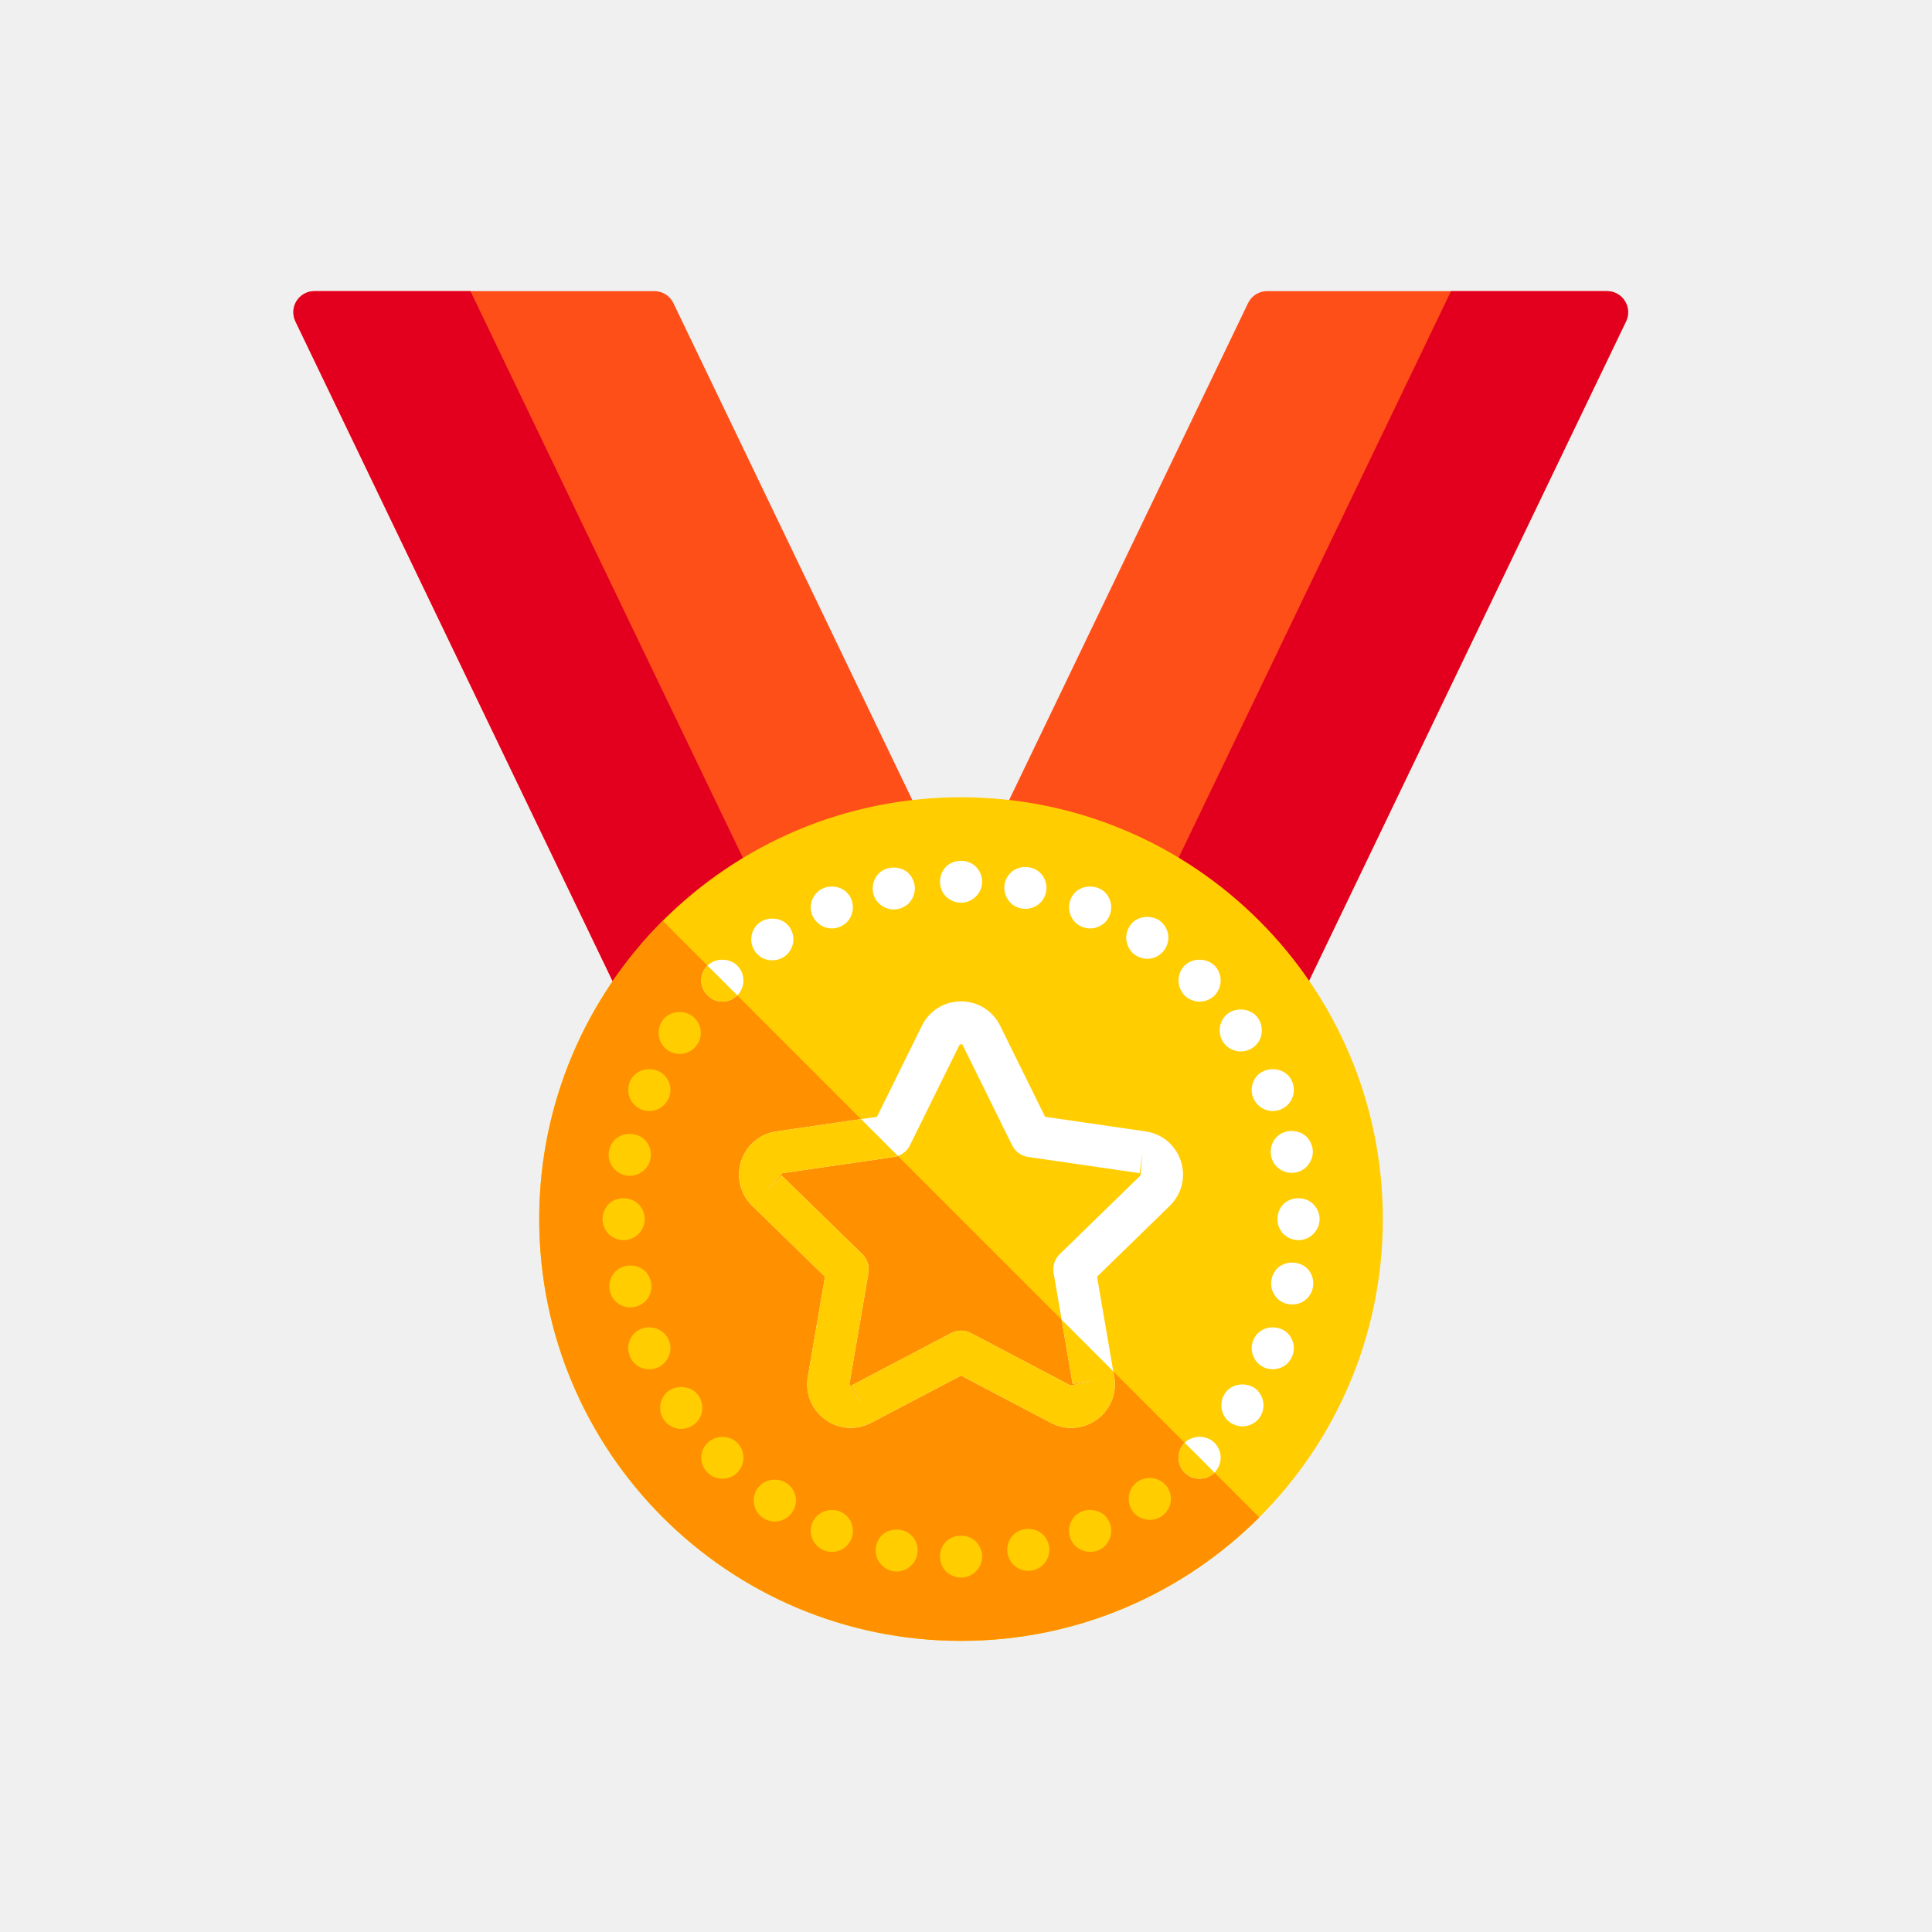
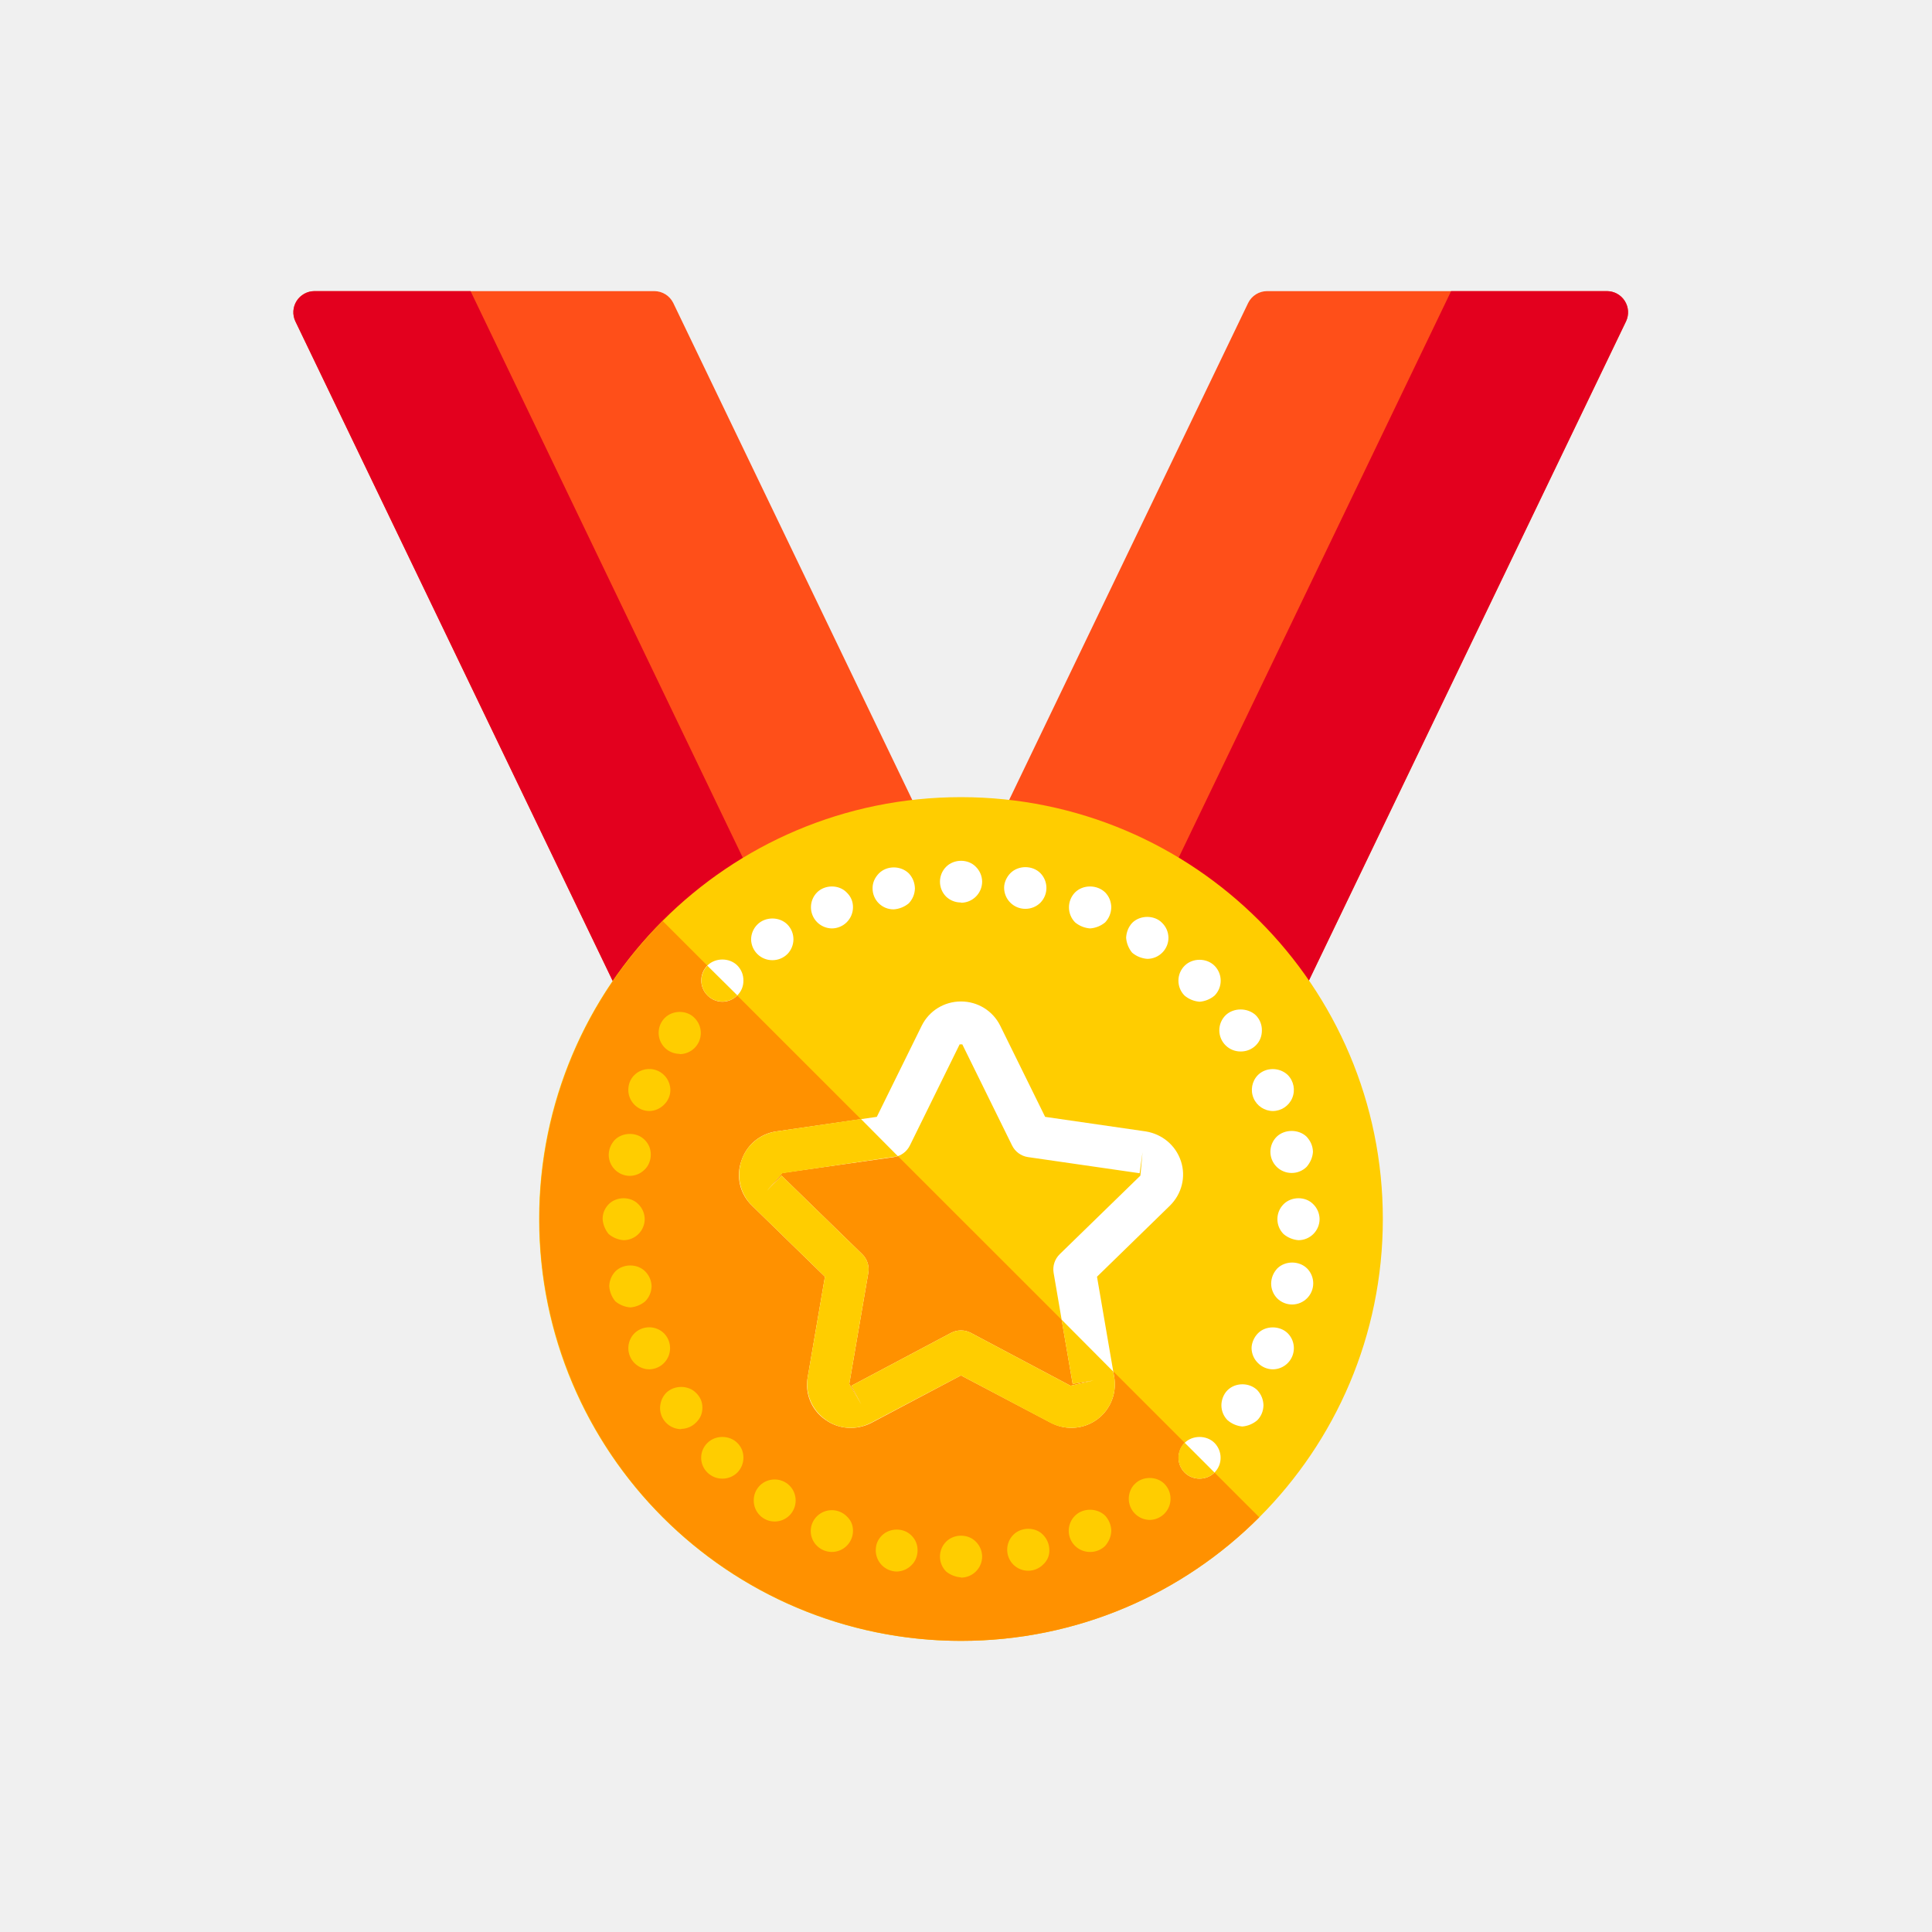
- <svg xmlns="http://www.w3.org/2000/svg" width="800px" height="800px" viewBox="0 0 73 73" version="1.1">
-   <g id="testing/best-practices" stroke="none" stroke-width="1" fill="none" fill-rule="evenodd">
-     <g id="medal" transform="translate(11, 11)" fill-rule="nonzero">
-       <path d="M26.962,19.578 L36.158,0.452 C36.291,0.176 36.569,0 36.876,0 L49.722,0 C49.995,0 50.25,0.141 50.396,0.373 C50.542,0.605 50.558,0.895 50.44,1.142 L38.249,26.5 C38.15,26.705 37.968,26.858 37.75,26.921 C37.678,26.942 37.604,26.952 37.53,26.952 C37.381,26.952 37.233,26.91 37.104,26.828 L27.254,20.596 C26.912,20.38 26.787,19.942 26.962,19.578 Z" id="Shape" fill="#FF4F19">
- 
- </path>
-       <path d="M43.826,0 L49.722,0 C49.995,0 50.25,0.141 50.396,0.373 C50.542,0.605 50.558,0.895 50.44,1.142 L38.249,26.5 C38.15,26.705 37.968,26.858 37.75,26.921 C37.678,26.942 37.604,26.952 37.53,26.952 C37.381,26.952 37.233,26.91 37.104,26.828 L32.369,23.832 L43.826,0 Z" id="Shape" fill="#E3001E">
- 
- </path>
-       <path d="M23.639,19.578 L14.444,0.452 C14.311,0.176 14.032,0 13.726,0 L0.88,0 C0.606,0 0.352,0.141 0.205,0.373 C0.06,0.605 0.044,0.895 0.162,1.142 L12.353,26.5 C12.452,26.705 12.633,26.858 12.852,26.921 C12.924,26.942 12.997,26.952 13.071,26.952 C13.221,26.952 13.369,26.91 13.498,26.828 L23.347,20.596 C23.689,20.38 23.814,19.942 23.639,19.578 Z" id="Shape" fill="#FF4F19">
- 
- </path>
-       <path d="M6.775,0 L0.88,0 C0.606,0 0.352,0.141 0.205,0.373 C0.06,0.605 0.044,0.895 0.162,1.142 L12.353,26.5 C12.452,26.705 12.633,26.858 12.852,26.921 C12.924,26.942 12.997,26.952 13.071,26.952 C13.221,26.952 13.369,26.91 13.498,26.828 L18.233,23.832 L6.775,0 Z" id="Shape" fill="#E3001E">
- 
- </path>
-       <circle id="Oval" fill="#FFCD00" cx="25.312" cy="35.062" r="15.938">
- 
- </circle>
-       <path d="M25.312,51 C29.713,51 33.697,49.216 36.581,46.332 L14.042,23.793 C11.158,26.677 9.374,30.661 9.374,35.062 C9.374,43.864 16.51,51 25.312,51 Z" id="Shape" fill="#FF9100">
- 
- </path>
-       <path d="M29.479,42.952 C29.217,42.952 28.954,42.889 28.712,42.762 L25.312,40.975 L21.912,42.762 C21.353,43.055 20.687,43.006 20.179,42.636 C19.667,42.265 19.417,41.648 19.523,41.025 L20.172,37.24 L17.421,34.56 C16.969,34.119 16.81,33.472 17.005,32.871 C17.2,32.271 17.709,31.841 18.334,31.75 L22.135,31.198 L23.835,27.754 C24.114,27.188 24.68,26.837 25.311,26.836 L25.312,26.836 C25.943,26.836 26.509,27.188 26.789,27.754 L28.488,31.198 L32.288,31.75 C32.914,31.841 33.423,32.271 33.618,32.871 C33.813,33.472 33.654,34.119 33.202,34.559 L30.451,37.24 L31.101,41.025 C31.207,41.648 30.957,42.265 30.445,42.636 C30.157,42.846 29.819,42.952 29.479,42.952 Z M18.534,33.418 L21.585,36.391 C21.772,36.575 21.858,36.838 21.814,37.097 L21.094,41.295 L21.541,42.056 L21.171,41.351 L24.941,39.369 C25.173,39.247 25.45,39.247 25.682,39.369 L29.452,41.351 L30.315,41.16 L29.53,41.295 L28.81,37.097 C28.765,36.838 28.851,36.575 29.038,36.391 L32.089,33.418 L32.174,32.539 L32.059,33.328 L27.845,32.715 C27.585,32.677 27.361,32.514 27.245,32.279 L25.36,28.46 C25.36,28.46 25.312,28.46 25.284,28.46 C25.272,28.46 25.264,28.46 25.264,28.46 L23.379,32.279 C23.263,32.514 23.038,32.677 22.779,32.715 L18.564,33.328 L17.978,33.989 L18.534,33.418 Z" id="Shape" fill="#FFFFFF">
- 
- </path>
-       <path d="M38.064,35.859 C37.856,35.859 37.649,35.771 37.497,35.628 C37.346,35.477 37.267,35.269 37.267,35.062 C37.267,34.855 37.346,34.648 37.497,34.497 C37.792,34.202 38.326,34.202 38.621,34.497 C38.773,34.648 38.861,34.855 38.861,35.062 C38.861,35.269 38.773,35.477 38.621,35.628 C38.478,35.771 38.271,35.859 38.064,35.859 Z" id="Shape" fill="#FFFFFF">
- 
- </path>
-       <path d="M25.314,23.109 C25.098,23.109 24.899,23.021 24.747,22.878 C24.596,22.727 24.517,22.519 24.517,22.312 C24.517,22.105 24.596,21.898 24.747,21.747 C25.042,21.452 25.576,21.452 25.871,21.747 C26.023,21.898 26.111,22.105 26.111,22.312 C26.111,22.519 26.023,22.727 25.871,22.878 C25.728,23.021 25.521,23.109 25.314,23.109 Z" id="Shape" fill="#FFFFFF">
- 
- </path>
-       <path d="M16.293,26.847 C16.086,26.847 15.878,26.759 15.735,26.607 C15.583,26.464 15.496,26.257 15.496,26.05 C15.496,25.835 15.583,25.627 15.735,25.484 C16.022,25.189 16.564,25.189 16.859,25.484 C17.01,25.635 17.09,25.835 17.09,26.05 C17.09,26.257 17.01,26.464 16.859,26.607 C16.707,26.759 16.508,26.847 16.293,26.847 Z" id="Shape" fill="#FFFFFF">
- 
- </path>
-       <path d="M34.326,44.872 C34.119,44.872 33.911,44.792 33.76,44.641 C33.617,44.497 33.529,44.29 33.529,44.075 C33.529,43.868 33.617,43.661 33.76,43.517 C34.063,43.214 34.589,43.214 34.892,43.517 C35.035,43.661 35.123,43.868 35.123,44.075 C35.123,44.29 35.035,44.489 34.892,44.641 C34.74,44.792 34.533,44.872 34.326,44.872 Z" id="Shape" fill="#FFFFFF">
- 
- </path>
-       <path d="M34.326,26.847 C34.119,26.847 33.911,26.759 33.76,26.616 C33.617,26.464 33.529,26.257 33.529,26.05 C33.529,25.835 33.617,25.627 33.76,25.484 C34.055,25.189 34.589,25.189 34.892,25.484 C35.035,25.627 35.123,25.835 35.123,26.05 C35.123,26.257 35.035,26.464 34.892,26.616 C34.74,26.759 34.533,26.847 34.326,26.847 Z" id="Shape" fill="#FFFFFF">
- 
- </path>
-       <path d="M37.091,30.982 C36.884,30.982 36.677,30.895 36.525,30.743 C36.382,30.6 36.294,30.393 36.294,30.186 C36.294,29.97 36.382,29.763 36.525,29.62 C36.828,29.325 37.354,29.325 37.657,29.62 C37.801,29.763 37.888,29.97 37.888,30.186 C37.888,30.393 37.801,30.6 37.657,30.743 C37.506,30.895 37.298,30.982 37.091,30.982 Z" id="Shape" fill="#FFFFFF">
- 
- </path>
-       <path d="M20.428,24.081 C20.221,24.081 20.014,23.994 19.871,23.843 C19.719,23.699 19.632,23.492 19.632,23.284 C19.632,23.078 19.719,22.87 19.871,22.719 C20.165,22.424 20.7,22.424 20.994,22.719 C21.146,22.87 21.225,23.069 21.225,23.284 C21.225,23.492 21.146,23.699 20.994,23.85 C20.843,23.994 20.644,24.081 20.428,24.081 Z" id="Shape" fill="#FFFFFF">
- 
- </path>
-       <path d="M37.091,40.736 C36.884,40.736 36.677,40.657 36.525,40.505 C36.382,40.353 36.294,40.154 36.294,39.939 C36.294,39.732 36.382,39.525 36.525,39.381 C36.82,39.079 37.362,39.079 37.657,39.381 C37.801,39.525 37.888,39.732 37.888,39.939 C37.888,40.154 37.801,40.353 37.657,40.505 C37.506,40.657 37.298,40.736 37.091,40.736 Z" id="Shape" fill="#FFFFFF">
- 
- </path>
-       <path d="M30.19,24.081 C29.983,24.081 29.776,23.994 29.624,23.85 C29.481,23.699 29.393,23.492 29.393,23.284 C29.393,23.069 29.481,22.862 29.624,22.719 C29.919,22.424 30.453,22.424 30.756,22.719 C30.9,22.87 30.987,23.069 30.987,23.284 C30.987,23.492 30.9,23.699 30.756,23.85 C30.605,23.994 30.398,24.081 30.19,24.081 Z" id="Shape" fill="#FFFFFF">
- 
- </path>
-       <path d="M37.809,33.317 C37.593,33.317 37.386,33.229 37.243,33.086 C37.091,32.935 37.012,32.727 37.012,32.52 C37.012,32.313 37.091,32.106 37.243,31.954 C37.538,31.66 38.072,31.66 38.367,31.954 C38.518,32.106 38.605,32.313 38.605,32.52 C38.605,32.727 38.517,32.934 38.367,33.086 C38.223,33.229 38.016,33.317 37.809,33.317 Z" id="Shape" fill="#FFFFFF">
- 
- </path>
-       <path d="M22.771,23.364 C22.556,23.364 22.357,23.277 22.206,23.133 C22.054,22.982 21.975,22.783 21.975,22.567 C21.975,22.36 22.054,22.153 22.206,22.002 C22.501,21.707 23.034,21.707 23.337,22.002 C23.48,22.153 23.568,22.36 23.568,22.567 C23.568,22.774 23.48,22.982 23.337,23.133 C23.186,23.277 22.979,23.364 22.771,23.364 Z" id="Shape" fill="#FFFFFF">
- 
- </path>
-       <path d="M35.944,42.895 C35.736,42.895 35.529,42.808 35.378,42.665 C35.234,42.513 35.147,42.314 35.147,42.099 C35.147,41.892 35.234,41.685 35.378,41.533 C35.673,41.238 36.215,41.238 36.51,41.533 C36.653,41.685 36.741,41.892 36.741,42.099 C36.741,42.314 36.653,42.513 36.51,42.665 C36.358,42.808 36.151,42.895 35.944,42.895 Z" id="Shape" fill="#FFFFFF">
- 
- </path>
-       <path d="M32.35,25.229 C32.143,25.229 31.936,25.141 31.784,24.998 C31.641,24.846 31.553,24.639 31.553,24.432 C31.553,24.217 31.641,24.018 31.784,23.866 C32.079,23.571 32.621,23.571 32.908,23.866 C33.059,24.01 33.146,24.217 33.146,24.432 C33.146,24.639 33.059,24.846 32.908,24.998 C32.764,25.141 32.557,25.229 32.35,25.229 Z" id="Shape" fill="#FFFFFF">
- 
- </path>
-       <path d="M35.88,28.727 C35.673,28.727 35.466,28.647 35.315,28.496 C35.171,28.353 35.083,28.145 35.083,27.93 C35.083,27.723 35.171,27.516 35.315,27.364 C35.617,27.07 36.143,27.07 36.446,27.364 C36.597,27.516 36.677,27.723 36.677,27.93 C36.677,28.145 36.597,28.352 36.446,28.496 C36.294,28.647 36.095,28.727 35.88,28.727 Z" id="Shape" fill="#FFFFFF">
- 
- </path>
-       <path d="M18.182,25.285 C17.966,25.285 17.767,25.205 17.616,25.054 C17.472,24.91 17.385,24.703 17.385,24.496 C17.385,24.281 17.472,24.074 17.616,23.93 C17.911,23.635 18.452,23.635 18.747,23.93 C18.891,24.073 18.978,24.281 18.978,24.496 C18.978,24.703 18.891,24.91 18.747,25.054 C18.596,25.205 18.389,25.285 18.182,25.285 Z" id="Shape" fill="#FFFFFF">
- 
- </path>
-       <path d="M37.824,38.29 C37.617,38.29 37.41,38.21 37.258,38.059 C37.115,37.907 37.027,37.708 37.027,37.493 C37.027,37.286 37.115,37.078 37.258,36.927 C37.561,36.632 38.087,36.632 38.39,36.927 C38.542,37.078 38.621,37.286 38.621,37.493 C38.621,37.708 38.542,37.907 38.39,38.059 C38.239,38.21 38.04,38.29 37.824,38.29 Z" id="Shape" fill="#FFFFFF">
- 
- </path>
-       <path d="M27.744,23.34 C27.529,23.34 27.329,23.261 27.178,23.109 C27.034,22.958 26.947,22.759 26.947,22.544 C26.947,22.336 27.034,22.129 27.178,21.986 C27.473,21.683 28.007,21.683 28.31,21.986 C28.453,22.129 28.541,22.336 28.541,22.544 C28.541,22.759 28.453,22.966 28.31,23.109 C28.158,23.261 27.951,23.34 27.744,23.34 Z" id="Shape" fill="#FFFFFF">
- 
- </path>
-       <path d="M29.479,42.952 C29.819,42.952 30.157,42.846 30.445,42.636 C30.957,42.265 31.207,41.648 31.101,41.025 L31.064,40.815 L29.113,38.864 L29.53,41.295 L30.315,41.16 L29.452,41.351 L25.682,39.369 C25.45,39.246 25.173,39.246 24.941,39.369 L21.171,41.351 L21.541,42.056 L21.094,41.295 L21.814,37.097 C21.858,36.838 21.772,36.574 21.585,36.391 L18.534,33.418 L17.978,33.989 L18.564,33.327 L22.778,32.715 C22.829,32.707 22.877,32.692 22.924,32.675 L21.534,31.285 L18.334,31.75 C17.709,31.841 17.2,32.271 17.005,32.871 C16.81,33.472 16.969,34.118 17.421,34.559 L20.172,37.24 L19.523,41.025 C19.417,41.647 19.667,42.264 20.178,42.636 C20.687,43.006 21.353,43.054 21.911,42.761 L25.311,40.974 L28.711,42.761 C28.954,42.889 29.217,42.952 29.479,42.952 Z" id="Shape" fill="#FFCD00">
- 
- </path>
-       <path d="M12.564,35.859 C12.356,35.859 12.149,35.771 11.997,35.628 C11.854,35.477 11.767,35.269 11.767,35.062 C11.767,34.855 11.854,34.648 11.997,34.497 C12.292,34.202 12.826,34.202 13.121,34.497 C13.273,34.648 13.361,34.855 13.361,35.062 C13.361,35.269 13.273,35.477 13.121,35.628 C12.978,35.771 12.771,35.859 12.564,35.859 Z" id="Shape" fill="#FFCD00">
- 
- </path>
-       <path d="M25.314,48.609 C25.106,48.609 24.899,48.521 24.747,48.378 C24.596,48.227 24.517,48.019 24.517,47.812 C24.517,47.605 24.596,47.398 24.747,47.247 C25.051,46.952 25.576,46.952 25.871,47.247 C26.023,47.398 26.111,47.605 26.111,47.812 C26.111,48.019 26.023,48.227 25.871,48.378 C25.728,48.521 25.521,48.609 25.314,48.609 Z" id="Shape" fill="#FFCD00">
- 
- </path>
-       <path d="M16.293,44.872 C16.086,44.872 15.878,44.792 15.735,44.641 C15.583,44.489 15.496,44.282 15.496,44.075 C15.496,43.868 15.583,43.661 15.735,43.517 C16.03,43.222 16.564,43.214 16.859,43.517 C17.01,43.661 17.09,43.868 17.09,44.075 C17.09,44.282 17.01,44.489 16.859,44.641 C16.716,44.792 16.508,44.872 16.293,44.872 Z" id="Shape" fill="#FFCD00">
- 
- </path>
-       <path d="M13.536,40.736 C13.32,40.736 13.113,40.657 12.97,40.505 C12.818,40.353 12.739,40.146 12.739,39.939 C12.739,39.732 12.818,39.525 12.97,39.381 C13.265,39.079 13.799,39.079 14.094,39.381 C14.245,39.525 14.333,39.732 14.333,39.939 C14.333,40.146 14.245,40.353 14.094,40.505 C13.95,40.657 13.743,40.736 13.536,40.736 Z" id="Shape" fill="#FFCD00">
- 
- </path>
-       <path d="M30.19,47.637 C29.983,47.637 29.776,47.557 29.624,47.406 C29.481,47.263 29.393,47.055 29.393,46.84 C29.393,46.633 29.481,46.426 29.624,46.274 C29.927,45.979 30.453,45.979 30.756,46.274 C30.9,46.426 30.987,46.633 30.987,46.84 C30.987,47.047 30.9,47.254 30.756,47.406 C30.605,47.557 30.398,47.637 30.19,47.637 Z" id="Shape" fill="#FFCD00">
- 
- </path>
-       <path d="M13.536,30.982 C13.32,30.982 13.113,30.895 12.97,30.743 C12.818,30.6 12.739,30.393 12.739,30.186 C12.739,29.97 12.818,29.763 12.97,29.62 C13.265,29.325 13.799,29.325 14.094,29.62 C14.245,29.771 14.333,29.97 14.333,30.186 C14.333,30.393 14.245,30.6 14.094,30.743 C13.95,30.895 13.743,30.982 13.536,30.982 Z" id="Shape" fill="#FFCD00">
- 
- </path>
-       <path d="M20.428,47.637 C20.221,47.637 20.014,47.557 19.871,47.406 C19.719,47.254 19.632,47.055 19.632,46.84 C19.632,46.633 19.719,46.426 19.871,46.282 C20.165,45.979 20.7,45.979 20.994,46.282 C21.146,46.426 21.225,46.633 21.225,46.84 C21.225,47.055 21.146,47.254 20.994,47.406 C20.851,47.557 20.644,47.637 20.428,47.637 Z" id="Shape" fill="#FFCD00">
- 
- </path>
-       <path d="M12.818,38.401 C12.611,38.401 12.404,38.313 12.253,38.17 C12.109,38.019 12.022,37.811 12.022,37.604 C12.022,37.397 12.11,37.19 12.253,37.039 C12.555,36.744 13.081,36.744 13.384,37.039 C13.528,37.19 13.615,37.397 13.615,37.604 C13.615,37.811 13.528,38.019 13.384,38.17 C13.233,38.313 13.025,38.401 12.818,38.401 Z" id="Shape" fill="#FFCD00">
- 
- </path>
-       <path d="M27.855,48.354 C27.641,48.354 27.433,48.267 27.29,48.123 C27.138,47.972 27.059,47.765 27.059,47.557 C27.059,47.35 27.138,47.143 27.29,46.991 C27.585,46.696 28.118,46.696 28.413,46.991 C28.564,47.143 28.652,47.35 28.652,47.557 C28.652,47.765 28.564,47.972 28.413,48.123 C28.27,48.267 28.063,48.354 27.855,48.354 Z" id="Shape" fill="#FFCD00">
- 
- </path>
-       <path d="M14.683,28.823 C14.468,28.823 14.261,28.735 14.117,28.592 C13.966,28.44 13.886,28.233 13.886,28.026 C13.886,27.811 13.966,27.612 14.117,27.46 C14.412,27.165 14.946,27.165 15.241,27.46 C15.393,27.612 15.48,27.819 15.48,28.026 C15.48,28.233 15.393,28.44 15.241,28.592 C15.098,28.735 14.891,28.823 14.683,28.823 Z" id="Shape" fill="#FFCD00">
- 
- </path>
-       <path d="M18.277,46.49 C18.062,46.49 17.855,46.402 17.712,46.258 C17.56,46.107 17.481,45.908 17.481,45.693 C17.481,45.485 17.56,45.278 17.712,45.135 C18.006,44.832 18.54,44.832 18.835,45.135 C18.986,45.278 19.074,45.485 19.074,45.693 C19.074,45.908 18.986,46.107 18.835,46.258 C18.692,46.402 18.484,46.49 18.277,46.49 Z" id="Shape" fill="#FFCD00">
- 
- </path>
-       <path d="M14.739,42.991 C14.532,42.991 14.325,42.904 14.173,42.752 C14.03,42.609 13.942,42.402 13.942,42.194 C13.942,41.979 14.03,41.78 14.173,41.629 C14.476,41.334 15.01,41.334 15.305,41.629 C15.456,41.78 15.536,41.979 15.536,42.194 C15.536,42.402 15.456,42.609 15.305,42.752 C15.154,42.904 14.955,42.991 14.739,42.991 Z" id="Shape" fill="#FFCD00">
- 
- </path>
-       <path d="M32.445,46.426 C32.231,46.426 32.024,46.346 31.88,46.195 C31.729,46.051 31.648,45.844 31.648,45.629 C31.648,45.422 31.729,45.214 31.88,45.071 C32.167,44.776 32.708,44.768 33.003,45.071 C33.155,45.214 33.242,45.422 33.242,45.629 C33.242,45.844 33.155,46.051 33.003,46.195 C32.86,46.346 32.653,46.426 32.445,46.426 Z" id="Shape" fill="#FFCD00">
- 
- </path>
-       <path d="M12.794,33.429 C12.587,33.429 12.38,33.341 12.228,33.19 C12.085,33.046 11.997,32.839 11.997,32.632 C11.997,32.417 12.085,32.217 12.228,32.066 C12.523,31.771 13.066,31.771 13.361,32.066 C13.512,32.217 13.591,32.417 13.591,32.632 C13.591,32.839 13.512,33.046 13.361,33.19 C13.209,33.341 13.002,33.429 12.794,33.429 Z" id="Shape" fill="#FFCD00">
- 
- </path>
-       <path d="M22.875,48.378 C22.668,48.378 22.461,48.29 22.317,48.139 C22.166,47.996 22.086,47.788 22.086,47.581 C22.086,47.366 22.166,47.159 22.317,47.016 C22.612,46.721 23.146,46.721 23.441,47.016 C23.592,47.159 23.672,47.366 23.672,47.581 C23.672,47.788 23.592,47.996 23.441,48.139 C23.298,48.29 23.091,48.378 22.875,48.378 Z" id="Shape" fill="#FFCD00">
- 
- </path>
-       <path d="M15.734,25.485 C15.583,25.628 15.496,25.835 15.496,26.05 C15.496,26.257 15.583,26.464 15.735,26.607 C15.878,26.759 16.086,26.847 16.293,26.847 C16.507,26.847 16.706,26.759 16.857,26.608 L15.734,25.485 Z" id="Shape" fill="#FFCD00">
- 
- </path>
-       <path d="M34.326,44.872 C34.533,44.872 34.739,44.792 34.891,44.642 L33.764,43.515 C33.763,43.516 33.762,43.516 33.76,43.517 C33.617,43.661 33.529,43.868 33.529,44.075 C33.529,44.29 33.617,44.497 33.76,44.641 C33.911,44.792 34.119,44.872 34.326,44.872 Z" id="Shape" fill="#FFCD00">
- 
- </path>
-     </g>
+ <svg xmlns="http://www.w3.org/2000/svg" width="800" height="800" viewBox="0 0 73 73">
+   <g fill="none" fill-rule="nonzero" transform="translate(11 11)">
+     <path fill="#ff4f19" d="M26.96 19.58 36.16.45a.8.8 0 0 1 .72-.45h12.84a.8.8 0 0 1 .72 1.14L38.24 26.5a.8.8 0 0 1-1.14.33l-9.85-6.23a.8.8 0 0 1-.29-1.02" />
+     <path fill="#e3001e" d="M43.83 0h5.9a.8.8 0 0 1 .71 1.14L38.24 26.5a.8.8 0 0 1-1.14.33l-4.73-3z" />
+     <path fill="#ff4f19" d="M23.64 19.58 14.44.45a.8.8 0 0 0-.71-.45H.88a.8.8 0 0 0-.72 1.14l12.2 25.36a.8.8 0 0 0 1.14.33l9.85-6.23a.8.8 0 0 0 .29-1.02" />
+     <path fill="#e3001e" d="M6.78 0H.88a.8.8 0 0 0-.72 1.14l12.2 25.36a.8.8 0 0 0 1.14.33l4.73-3z" />
+     <circle cx="25.31" cy="35.06" r="15.94" fill="#ffcd00" />
+     <path fill="#ff9100" d="M25.31 51c4.4 0 8.39-1.78 11.27-4.67L14.04 23.8A15.94 15.94 0 0 0 25.31 51" />
+     <path fill="#fff" d="M29.48 42.95q-.4 0-.77-.19l-3.4-1.79-3.4 1.8c-.56.28-1.22.24-1.73-.13a1.6 1.6 0 0 1-.66-1.61l.65-3.79-2.75-2.68a1.6 1.6 0 0 1-.41-1.69c.19-.6.7-1.03 1.32-1.12l3.8-.55 1.7-3.45c.28-.56.85-.91 1.48-.91s1.2.35 1.48.91l1.7 3.45 3.8.55c.62.1 1.13.52 1.33 1.12s.03 1.25-.42 1.69l-2.75 2.68.65 3.79a1.64 1.64 0 0 1-1.62 1.92m-10.95-9.53 3.05 2.97a.8.8 0 0 1 .23.7l-.72 4.2.45.77-.37-.7 3.77-2a.8.8 0 0 1 .74 0l3.77 2 .87-.2-.79.13-.72-4.2a.8.8 0 0 1 .23-.7l3.05-2.97.08-.88-.11.79-4.22-.61a.8.8 0 0 1-.6-.44l-1.88-3.82h-.1l-1.88 3.82a.8.8 0 0 1-.6.44l-4.22.6-.58.67zM38.06 35.86a1 1 0 0 1-.56-.23.8.8 0 0 1 0-1.13c.3-.3.83-.3 1.12 0a.8.8 0 0 1 .24.56.8.8 0 0 1-.8.8M25.31 23.1a.8.8 0 0 1-.56-.22.8.8 0 0 1 0-1.13c.3-.3.83-.3 1.12 0a.8.8 0 0 1 .24.56.8.8 0 0 1-.8.8M16.3 26.85a.8.8 0 0 1-.57-.24.8.8 0 0 1 0-1.13c.3-.3.83-.3 1.13 0q.23.24.23.57t-.23.56a.8.8 0 0 1-.57.24M34.33 44.87a.8.8 0 0 1-.57-.23.8.8 0 0 1-.23-.56q.01-.33.23-.56c.3-.3.83-.3 1.13 0a.8.8 0 0 1 .23.56q0 .32-.23.56a.8.8 0 0 1-.56.23M34.33 26.85a1 1 0 0 1-.57-.23.8.8 0 0 1 0-1.13c.3-.3.83-.3 1.13 0a.8.8 0 0 1 0 1.13 1 1 0 0 1-.56.23M37.1 30.98a.8.8 0 0 1-.57-1.36c.3-.3.82-.3 1.13 0a.8.8 0 0 1-.57 1.36M20.43 24.08a.8.8 0 0 1-.56-.24.8.8 0 0 1 0-1.12c.3-.3.83-.3 1.12 0q.24.23.24.56a.8.8 0 0 1-.24.57.8.8 0 0 1-.56.23M37.1 40.74a.8.8 0 0 1-.57-.24.8.8 0 0 1-.24-.56c0-.2.1-.42.24-.56.29-.3.83-.3 1.13 0a.8.8 0 0 1 0 1.12.8.8 0 0 1-.57.24M30.19 24.08a1 1 0 0 1-.57-.23.81.81 0 0 1 0-1.13c.3-.3.83-.3 1.14 0q.22.23.23.56-.01.33-.23.57a1 1 0 0 1-.57.23M37.8 33.32a.8.8 0 0 1-.56-.23.8.8 0 0 1 0-1.14c.3-.29.83-.29 1.13 0q.23.25.24.57-.02.31-.24.57a.8.8 0 0 1-.56.23M22.77 23.36a.79.79 0 0 1-.8-.8q0-.31.24-.56c.3-.3.82-.3 1.13 0q.22.24.23.57-.01.32-.23.56a1 1 0 0 1-.57.23M35.94 42.9a1 1 0 0 1-.56-.24.8.8 0 0 1-.23-.56c0-.2.08-.42.23-.57.3-.3.83-.3 1.13 0q.22.24.23.57-.01.33-.23.56a1 1 0 0 1-.57.24M32.35 25.23a1 1 0 0 1-.57-.23 1 1 0 0 1-.23-.57q.02-.33.23-.56c.3-.3.84-.3 1.13 0q.23.23.24.56a.8.8 0 0 1-.8.8M35.88 28.73a.8.8 0 0 1-.57-.23.8.8 0 0 1 0-1.14c.3-.29.83-.29 1.14 0a.8.8 0 0 1 .23.57q0 .34-.23.57a.8.8 0 0 1-.57.23M18.18 25.28a.8.8 0 0 1-.8-.78.8.8 0 0 1 .24-.57c.3-.3.83-.3 1.13 0a.8.8 0 0 1 .23.57.8.8 0 0 1-.23.55.8.8 0 0 1-.57.23M37.82 38.29a.8.8 0 0 1-.56-.23.8.8 0 0 1-.23-.57q.01-.32.23-.56c.3-.3.83-.3 1.13 0a.8.8 0 0 1 .23.56.8.8 0 0 1-.8.8M27.74 23.34a.8.8 0 0 1-.8-.8c0-.2.1-.41.24-.55.3-.3.83-.3 1.13 0a.8.8 0 0 1 0 1.12.8.8 0 0 1-.57.23" />
+     <path fill="#ffcd00" d="M29.48 42.95a1.64 1.64 0 0 0 1.62-1.92l-.04-.21-1.95-1.96.42 2.43.79-.13-.87.2-3.77-2a.8.8 0 0 0-.74 0l-3.77 2 .37.7-.45-.77.72-4.2a.8.8 0 0 0-.23-.7l-3.05-2.97-.55.57.58-.66 4.22-.62q.08 0 .14-.03l-1.39-1.4-3.2.47c-.62.1-1.13.52-1.32 1.12s-.04 1.25.41 1.69l2.75 2.68-.65 3.79c-.1.62.15 1.23.66 1.6.5.38 1.17.42 1.73.13l3.4-1.79 3.4 1.8q.36.18.77.18M12.56 35.86a1 1 0 0 1-.56-.23 1 1 0 0 1-.23-.57q0-.32.23-.56c.3-.3.83-.3 1.12 0a.8.8 0 0 1 .24.56.8.8 0 0 1-.8.8M25.31 48.6a1 1 0 0 1-.56-.22.8.8 0 0 1 0-1.13c.3-.3.83-.3 1.12 0a.8.8 0 0 1 .24.56.8.8 0 0 1-.8.8M16.3 44.87a.8.8 0 0 1-.57-.23.78.78 0 0 1 0-1.12c.3-.3.83-.3 1.13 0q.23.23.23.56a.8.8 0 0 1-.23.56.8.8 0 0 1-.57.23M13.54 40.74a.8.8 0 0 1-.57-.24.8.8 0 0 1 0-1.12.8.8 0 0 1 1.12 0 .8.8 0 0 1 0 1.12.8.8 0 0 1-.55.24M30.19 47.64a.8.8 0 0 1-.57-.23.8.8 0 0 1 0-1.14c.3-.3.83-.3 1.14 0q.22.25.23.57-.01.31-.23.57a.8.8 0 0 1-.57.23M13.54 30.98a.8.8 0 0 1-.57-.24.8.8 0 0 1-.23-.55q0-.34.23-.57a.8.8 0 0 1 1.36.57c0 .2-.09.41-.24.55a.8.8 0 0 1-.55.24M20.43 47.64a.8.8 0 0 1-.56-.23.78.78 0 0 1 0-1.12.8.8 0 0 1 1.12 0q.24.22.24.55a.8.8 0 0 1-.8.8M12.82 38.4a1 1 0 0 1-.57-.23 1 1 0 0 1-.23-.57q.01-.32.23-.56c.3-.3.83-.3 1.13 0q.23.24.24.56-.01.33-.24.57a1 1 0 0 1-.56.23M27.86 48.35a.8.8 0 0 1-.57-.23.8.8 0 0 1 0-1.13c.3-.3.83-.3 1.12 0q.23.24.24.57t-.24.56a.8.8 0 0 1-.55.23M14.68 28.82a.8.8 0 0 1-.56-.23.8.8 0 0 1 0-1.13c.3-.3.83-.3 1.12 0a.8.8 0 0 1 .24.57.8.8 0 0 1-.8.8M18.28 46.49a.79.79 0 0 1-.8-.8q0-.32.23-.56a.8.8 0 0 1 1.12 0 .8.8 0 0 1 0 1.13.8.8 0 0 1-.55.23M14.74 43a.8.8 0 0 1-.8-.8q.01-.34.23-.57c.3-.3.84-.3 1.13 0q.24.23.24.56t-.24.56a.8.8 0 0 1-.56.24M32.45 46.43a.8.8 0 0 1-.57-.24.8.8 0 0 1-.23-.56c0-.2.08-.42.23-.56.29-.3.83-.3 1.12 0a.8.8 0 0 1 0 1.12.8.8 0 0 1-.55.24M12.8 33.43a.8.8 0 0 1-.8-.8q.01-.32.23-.56c.3-.3.84-.3 1.13 0q.23.23.23.56c0 .2-.08.42-.23.56a.8.8 0 0 1-.57.24M22.88 48.38a.8.8 0 0 1-.56-.24.8.8 0 0 1-.23-.56q0-.33.23-.56c.3-.3.83-.3 1.12 0q.23.23.23.56c0 .2-.08.42-.23.56a.8.8 0 0 1-.56.24M15.73 25.49a.8.8 0 0 0 0 1.12.8.8 0 0 0 1.13 0zM34.33 44.87a.8.8 0 0 0 .56-.23l-1.13-1.13a.8.8 0 0 0 0 1.13.8.8 0 0 0 .57.23" />
  </g>
</svg>
